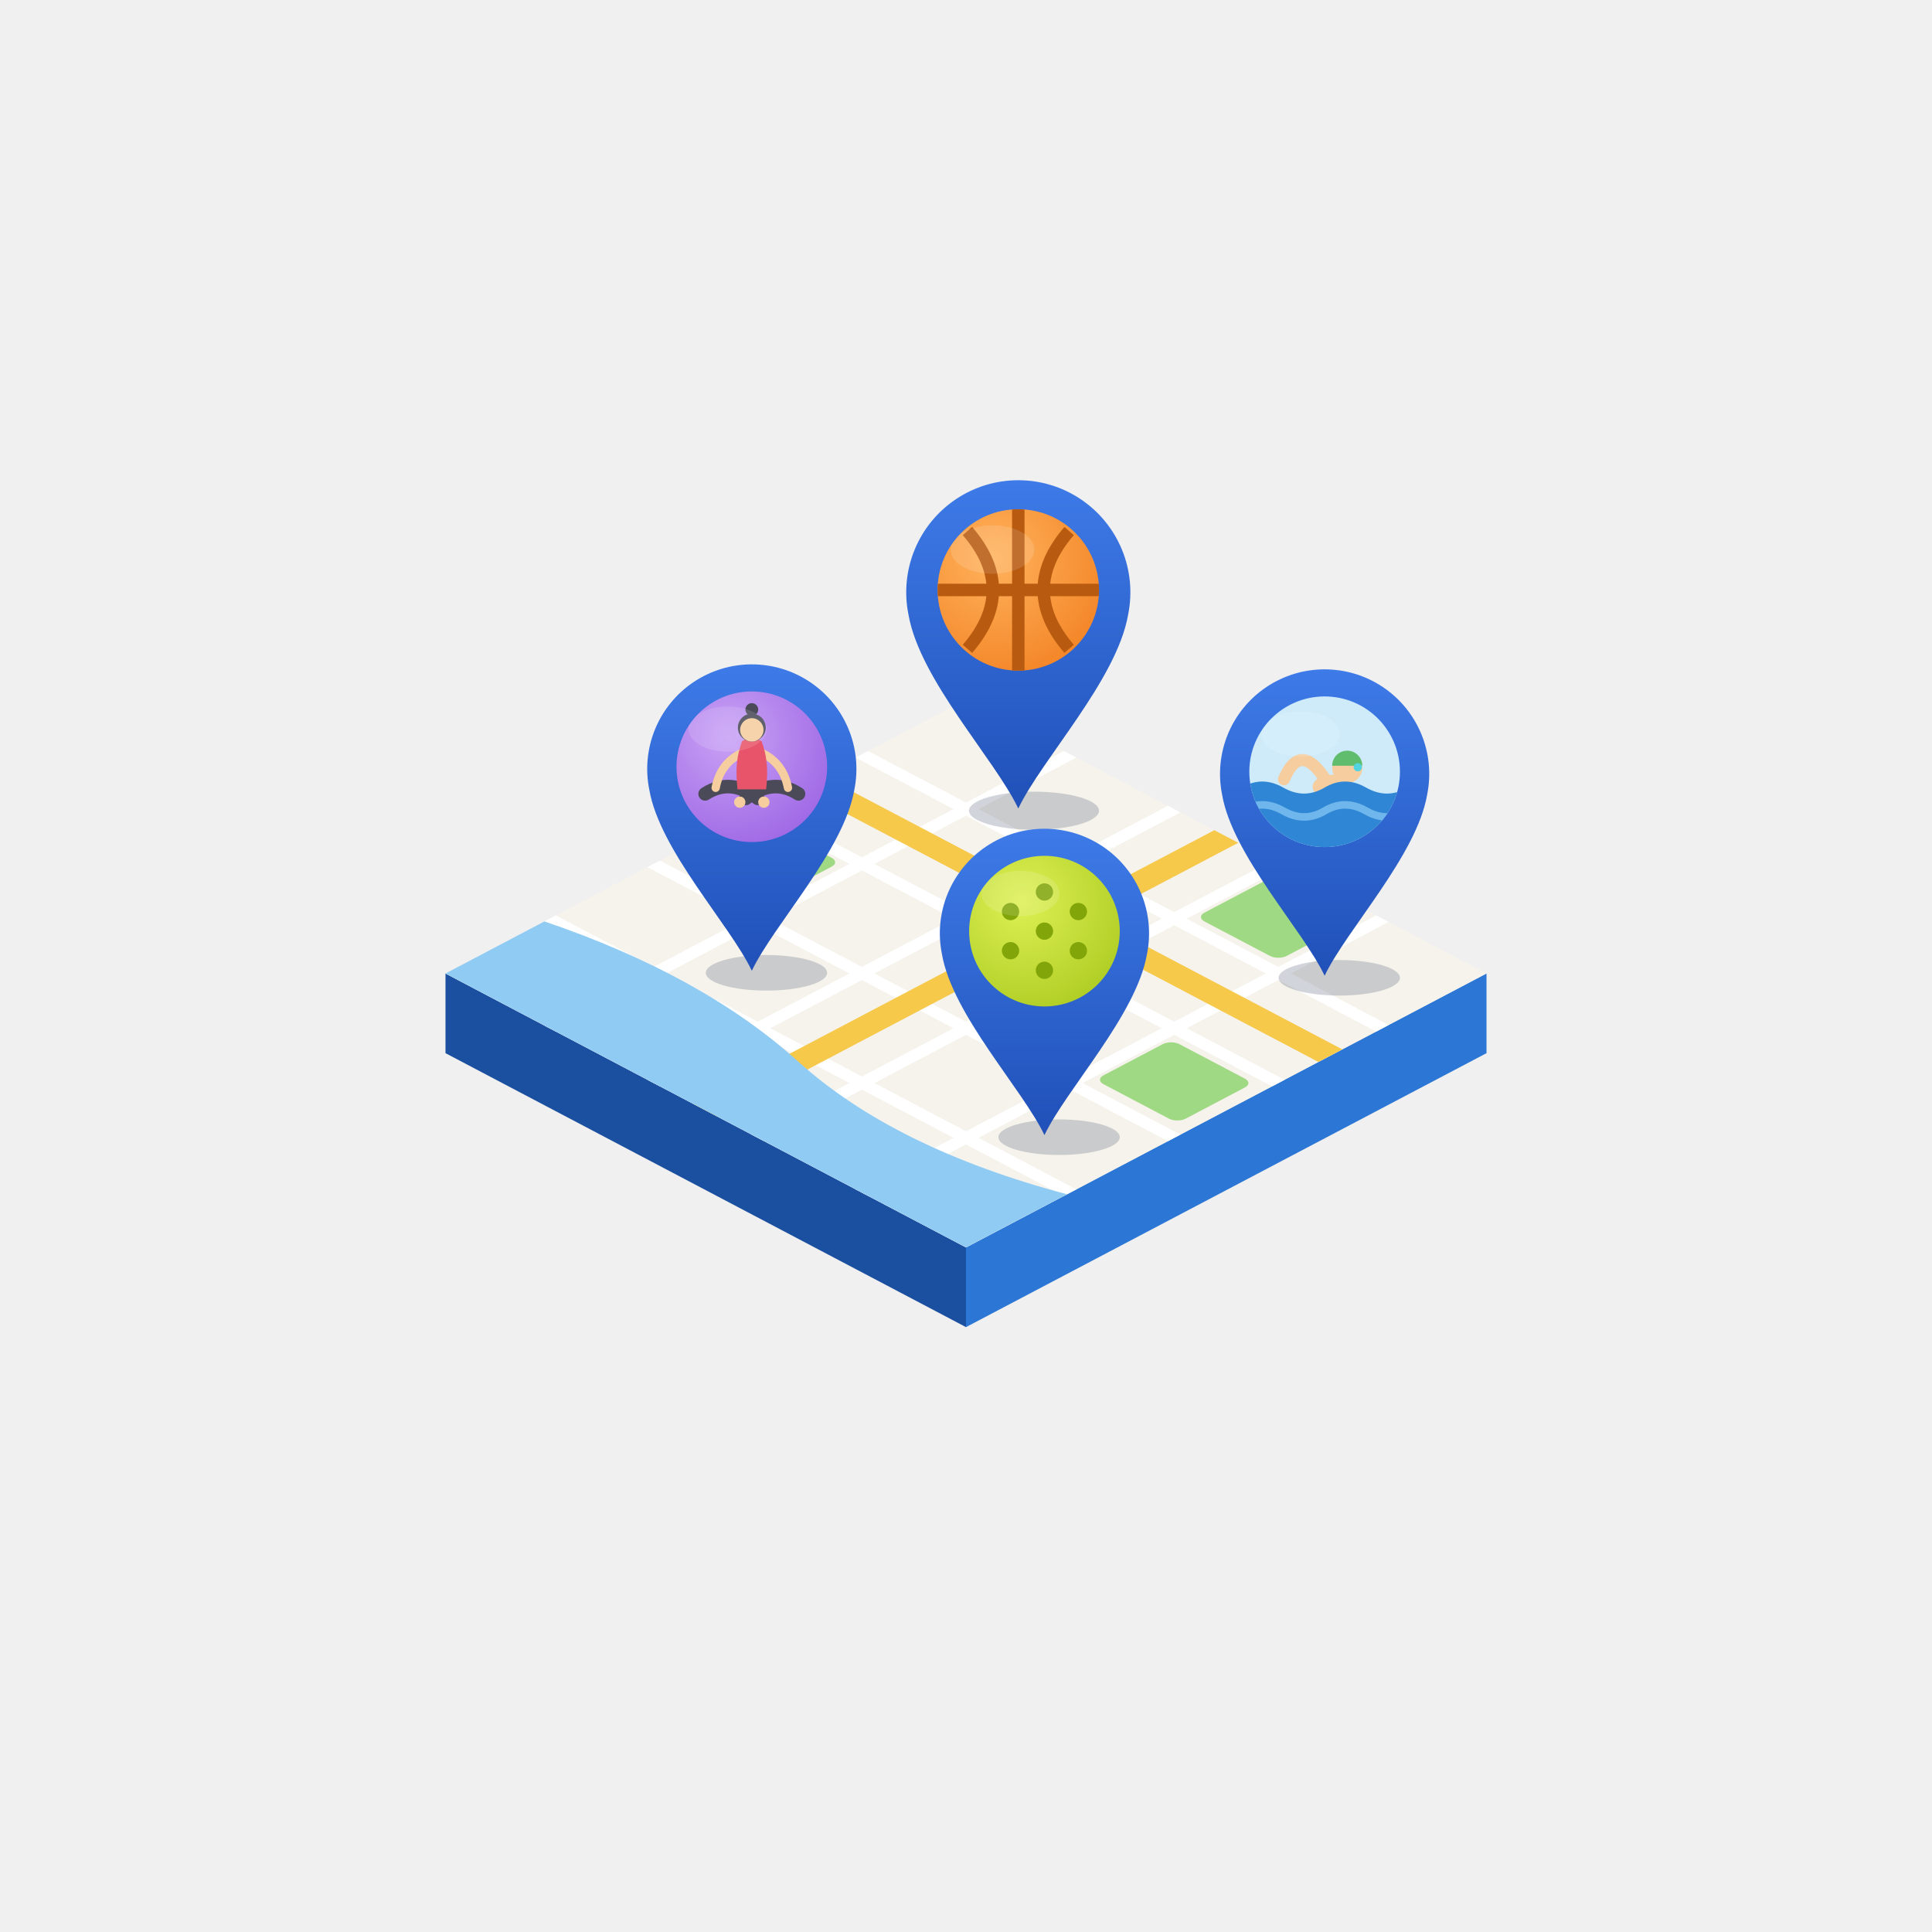
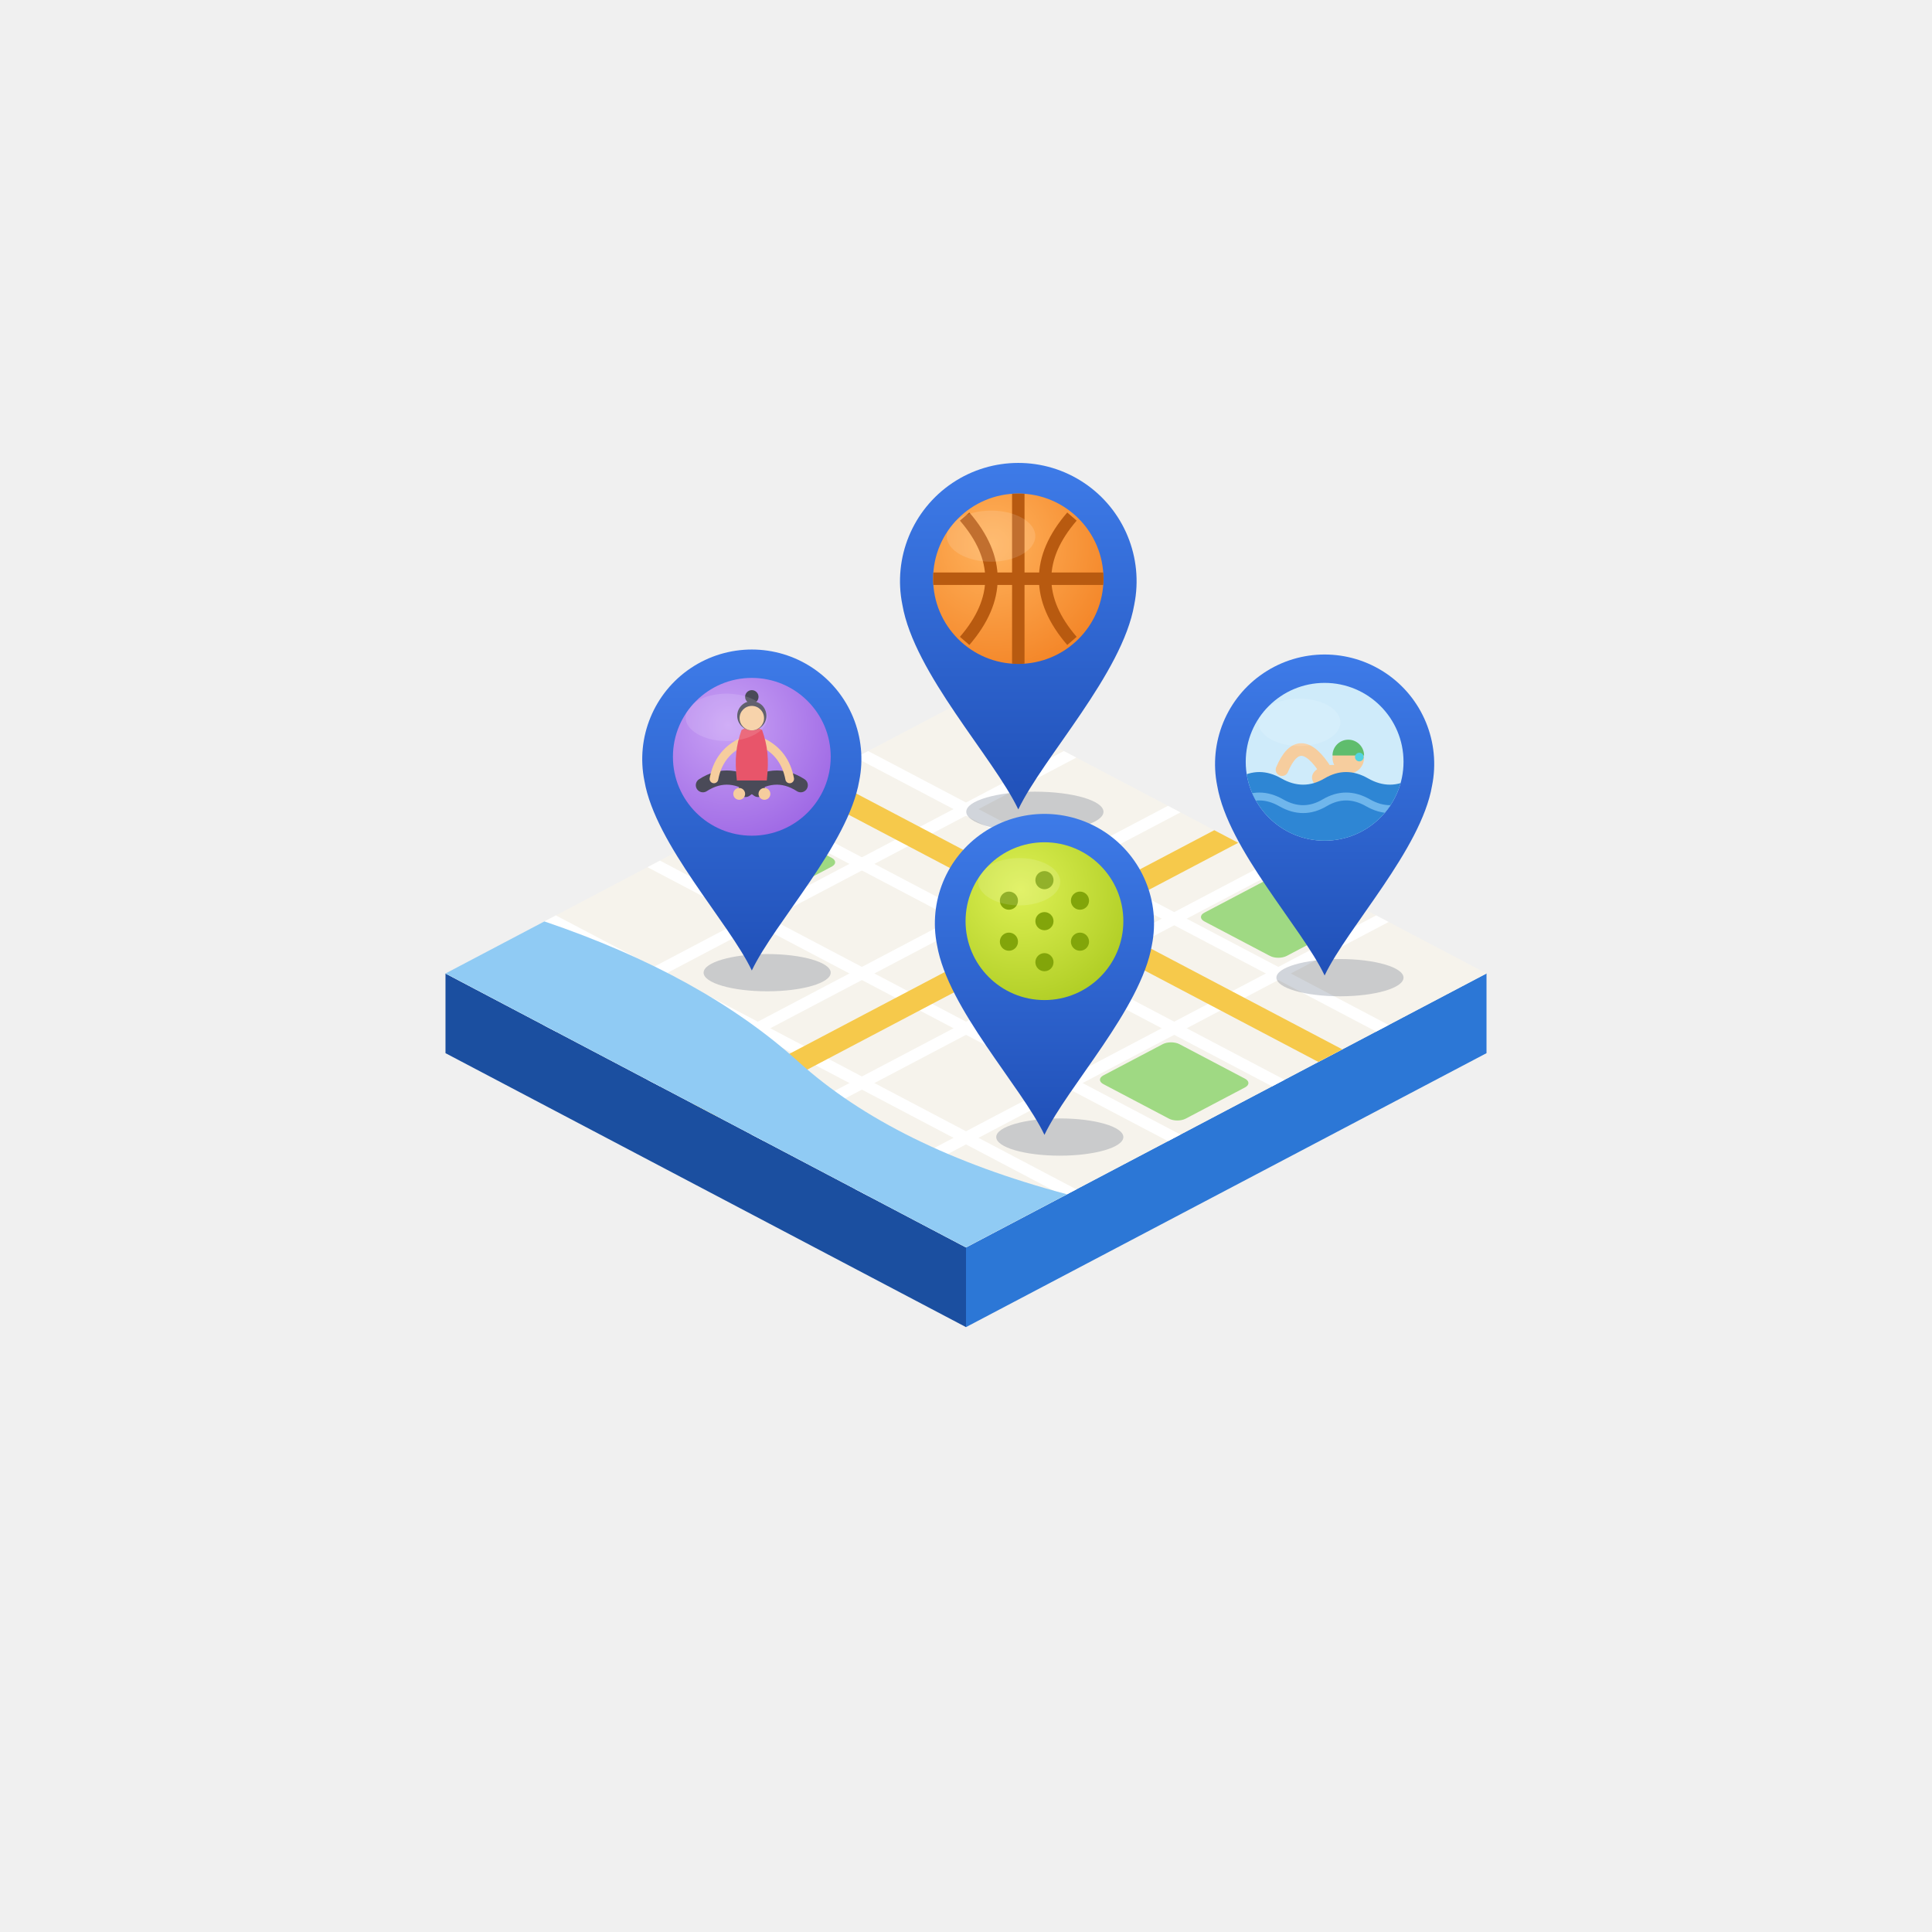
<svg xmlns="http://www.w3.org/2000/svg" width="1024" height="1024" viewBox="0 0 1024 1024">
  <g transform="translate(174.08 174.08) scale(0.66)">
    <polygon points="94,518 512,738 512,802 94,582" fill="#1B4FA0" />
    <polygon points="512,738 930,518 930,582 512,802" fill="#2C77D6" />
    <defs>
      <clipPath id="mapClip">
        <rect width="1000" height="1000" />
      </clipPath>
    </defs>
    <g transform="matrix(0.418 0.22 -0.418 0.22 512 298)" clip-path="url(#mapClip)">
      <rect width="1000" height="1000" fill="#F6F3EC" />
      <g stroke="#FFFFFF" stroke-width="24" fill="none">
        <path d="M 200 0 L 200 1000" />
        <path d="M 400 0 L 400 1000" />
        <path d="M 600 0 L 600 1000" />
        <path d="M 800 0 L 800 1000" />
        <path d="M 0 200 L 1000 200" />
        <path d="M 0 400 L 1000 400" />
        <path d="M 0 600 L 1000 600" />
        <path d="M 0 800 L 1000 800" />
      </g>
      <rect x="618" y="24" width="158" height="152" rx="16" fill="#9FD983" />
      <rect x="24" y="418" width="152" height="158" rx="16" fill="#9FD983" />
      <rect x="818" y="424" width="158" height="146" rx="16" fill="#9FD983" />
      <g stroke="#F6C94B" stroke-width="46" fill="none">
        <path d="M 500 0 L 500 1000" />
        <path d="M 0 300 L 1000 300" />
      </g>
      <path d="M 0 810 Q 250 756 500 822 T 1000 806 L 1000 1000 L 0 1000 Z" fill="#90CBF4" />
    </g>
-     <ellipse cx="566.6" cy="387.3" rx="52.2" ry="15.3" fill="#1B2B4A" opacity="0.20" />
-     <ellipse cx="351.76" cy="517.48" rx="48.72" ry="14.28" fill="#1B2B4A" opacity="0.20" />
-     <ellipse cx="811.76" cy="521.48" rx="48.72" ry="14.28" fill="#1B2B4A" opacity="0.20" />
-     <ellipse cx="586.76" cy="649.48" rx="48.72" ry="14.28" fill="#1B2B4A" opacity="0.20" />
+     <ellipse cx="567.3" cy="388.15" rx="55.1" ry="16.15" fill="#1B2B4A" opacity="0.20" />
+     <ellipse cx="352.32" cy="517.36" rx="51.04" ry="14.96" fill="#1B2B4A" opacity="0.20" />
+     <ellipse cx="812.32" cy="521.36" rx="51.04" ry="14.96" fill="#1B2B4A" opacity="0.20" />
+     <ellipse cx="587.32" cy="649.36" rx="51.04" ry="14.96" fill="#1B2B4A" opacity="0.20" />
    <defs>
-       <linearGradient id="pinGradblue554210" x1="0" y1="0" x2="0" y2="1">
+       <linearGradient id="pinGradblue554201" x1="0" y1="0" x2="0" y2="1">
        <stop offset="0" stop-color="#3E7BE8" />
        <stop offset="1" stop-color="#2050B8" />
      </linearGradient>
    </defs>
-     <path d="M 554 385.5                C 535.1 345.9 474.8 282.0 465.8 229.8                A 90 90 0 1 1 642.2 229.8                C 633.2 282.0 572.9 345.9 554 385.5 Z" fill="url(#pinGradblue554210)" />
+     <path d="M 554 386.25                C 534.05 344.45 470.4 277.0 460.9 221.9                A 95 95 0 1 1 647.1 221.9                C 637.6 277.0 573.95 344.45 554 386.25 Z" fill="url(#pinGradblue554201)" />
    <defs>
-       <radialGradient id="ballGrad554210" cx="0.35" cy="0.3" r="1">
+       <radialGradient id="ballGrad554201" cx="0.35" cy="0.3" r="1">
        <stop offset="0" stop-color="#FFB25C" />
        <stop offset="1" stop-color="#F07818" />
      </radialGradient>
-       <clipPath id="ballClip554210">
-         <circle cx="554" cy="210" r="64.8" />
+       <clipPath id="ballClip554201">
+         <circle cx="554" cy="201" r="68.4" />
      </clipPath>
    </defs>
-     <circle cx="554" cy="210" r="64.8" fill="url(#ballGrad554210)" />
-     <g stroke="#B85A10" stroke-width="10" fill="none" clip-path="url(#ballClip554210)">
-       <path d="M 554 145.2 L 554 274.8" />
-       <path d="M 489.2 210 L 618.8 210" />
-       <path d="M 513.176 162.696 Q 554 210 513.176 257.304" />
-       <path d="M 594.824 162.696 Q 554 210 594.824 257.304" />
+     <circle cx="554" cy="201" r="68.4" fill="url(#ballGrad554201)" />
+     <g stroke="#B85A10" stroke-width="10" fill="none" clip-path="url(#ballClip554201)">
+       <path d="M 554 132.6 L 554 269.4" />
+       <path d="M 485.6 201 L 622.4 201" />
+       <path d="M 510.908 151.068 Q 554 201 510.908 250.932" />
+       <path d="M 597.092 151.068 Q 554 201 597.092 250.932" />
    </g>
    <defs>
-       <clipPath id="discClip554210">
-         <circle cx="554" cy="210" r="64.8" />
+       <clipPath id="discClip554201">
+         <circle cx="554" cy="201" r="68.4" />
      </clipPath>
    </defs>
-     <ellipse cx="533.264" cy="177.6" rx="33.696" ry="19.44" fill="#FFFFFF" opacity="0.13" clip-path="url(#discClip554210)" />
+     <ellipse cx="532.112" cy="166.8" rx="35.568" ry="20.52" fill="#FFFFFF" opacity="0.13" clip-path="url(#discClip554201)" />
    <defs>
-       <linearGradient id="pinGradblue340352" x1="0" y1="0" x2="0" y2="1">
+       <linearGradient id="pinGradblue340344" x1="0" y1="0" x2="0" y2="1">
        <stop offset="0" stop-color="#3E7BE8" />
        <stop offset="1" stop-color="#2050B8" />
      </linearGradient>
    </defs>
-     <path d="M 340 515.8                C 322.36 478.84 266.08 419.2 257.68 370.48                A 84 84 0 1 1 422.32 370.48                C 413.92 419.2 357.64 478.84 340 515.8 Z" fill="url(#pinGradblue340352)" />
+     <path d="M 340 515.6                C 321.52 476.88 262.56 414.4 253.76 363.36                A 88 88 0 1 1 426.24 363.36                C 417.44 414.4 358.48 476.88 340 515.6 Z" fill="url(#pinGradblue340344)" />
    <defs>
-       <radialGradient id="yog340352" cx="0.35" cy="0.3" r="1">
+       <radialGradient id="yog340344" cx="0.35" cy="0.3" r="1">
        <stop offset="0" stop-color="#C9A2F5" />
        <stop offset="1" stop-color="#9257E0" />
      </radialGradient>
    </defs>
-     <circle cx="340" cy="352" r="60.48" fill="url(#yog340352)" />
+     <circle cx="340" cy="344" r="63.36" fill="url(#yog340344)" />
    <g>
-       <path d="M 302.502 373.773 Q 323.066 360.467 344.838 377.402" stroke="#4A4A58" stroke-width="10.886" fill="none" stroke-linecap="round" />
-       <path d="M 377.498 373.773 Q 356.934 360.467 335.162 377.402" stroke="#4A4A58" stroke-width="10.886" fill="none" stroke-linecap="round" />
-       <circle cx="330.323" cy="380.426" r="4.536" fill="#F6CD9E" />
-       <circle cx="349.677" cy="380.426" r="4.536" fill="#F6CD9E" />
-       <path d="M 331.533 341.114 Q 314.598 349.581 310.97 368.934" stroke="#F6CD9E" stroke-width="6.653" fill="none" stroke-linecap="round" />
-       <path d="M 348.467 341.114 Q 365.402 349.581 369.03 368.934" stroke="#F6CD9E" stroke-width="6.653" fill="none" stroke-linecap="round" />
-       <path d="M 332.138 331.437                  C 327.904 343.533 326.694 353.21 328.509 370.144                  L 351.491 370.144                  C 353.306 353.21 352.096 343.533 347.862 331.437                  Q 340 326.598 332.138 331.437 Z" fill="#E8556A" />
-       <circle cx="340" cy="320.55" r="11.189" fill="#4A4A58" />
-       <circle cx="340" cy="306.035" r="5.141" fill="#4A4A58" />
-       <circle cx="340" cy="322.365" r="9.374" fill="#F6CD9E" />
+       <path d="M 300.717 366.81 Q 322.259 352.87 345.069 370.611" stroke="#4A4A58" stroke-width="11.405" fill="none" stroke-linecap="round" />
+       <path d="M 379.283 366.81 Q 357.741 352.87 334.931 370.611" stroke="#4A4A58" stroke-width="11.405" fill="none" stroke-linecap="round" />
+       <circle cx="329.862" cy="373.779" r="4.752" fill="#F6CD9E" />
+       <circle cx="350.138" cy="373.779" r="4.752" fill="#F6CD9E" />
+       <path d="M 331.13 332.595 Q 313.389 341.466 309.587 361.741" stroke="#F6CD9E" stroke-width="6.97" fill="none" stroke-linecap="round" />
+       <path d="M 348.87 332.595 Q 366.611 341.466 370.413 361.741" stroke="#F6CD9E" stroke-width="6.97" fill="none" stroke-linecap="round" />
+       <path d="M 331.763 322.458                  C 327.328 335.13 326.061 345.267 327.962 363.008                  L 352.038 363.008                  C 353.939 345.267 352.672 335.13 348.237 322.458                  Q 340 317.389 331.763 322.458 Z" fill="#E8556A" />
+       <circle cx="340" cy="311.053" r="11.722" fill="#4A4A58" />
+       <circle cx="340" cy="295.846" r="5.386" fill="#4A4A58" />
+       <circle cx="340" cy="312.954" r="9.821" fill="#F6CD9E" />
    </g>
    <defs>
-       <clipPath id="discClip340352">
-         <circle cx="340" cy="352" r="60.48" />
+       <clipPath id="discClip340344">
+         <circle cx="340" cy="344" r="63.36" />
      </clipPath>
    </defs>
-     <ellipse cx="320.646" cy="321.76" rx="31.45" ry="18.144" fill="#FFFFFF" opacity="0.13" clip-path="url(#discClip340352)" />
+     <ellipse cx="319.725" cy="312.32" rx="32.947" ry="19.008" fill="#FFFFFF" opacity="0.13" clip-path="url(#discClip340344)" />
    <defs>
-       <linearGradient id="pinGradblue800356" x1="0" y1="0" x2="0" y2="1">
+       <linearGradient id="pinGradblue800348" x1="0" y1="0" x2="0" y2="1">
        <stop offset="0" stop-color="#3E7BE8" />
        <stop offset="1" stop-color="#2050B8" />
      </linearGradient>
    </defs>
-     <path d="M 800 519.8                C 782.36 482.84 726.08 423.2 717.68 374.48                A 84 84 0 1 1 882.32 374.48                C 873.92 423.2 817.64 482.84 800 519.8 Z" fill="url(#pinGradblue800356)" />
+     <path d="M 800 519.6                C 781.52 480.88 722.56 418.4 713.76 367.36                A 88 88 0 1 1 886.24 367.36                C 877.44 418.4 818.48 480.88 800 519.6 Z" fill="url(#pinGradblue800348)" />
    <defs>
-       <clipPath id="swmClip800356">
-         <circle cx="800" cy="356" r="60.48" />
+       <clipPath id="swmClip800348">
+         <circle cx="800" cy="348" r="63.36" />
      </clipPath>
    </defs>
-     <circle cx="800" cy="356" r="60.48" fill="#CFEBFA" />
-     <g clip-path="url(#swmClip800356)">
-       <ellipse cx="806.048" cy="368.096" rx="15.725" ry="9.677" fill="#F6CD9E" />
-       <circle cx="818.144" cy="352.976" r="12.096" fill="#F6CD9E" />
-       <path d="M 806.048 351.162 A 12.096 12.096 0 0 1 830.24 351.162 Z" fill="#5FBD6D" />
-       <circle cx="826.611" cy="352.371" r="3.326" fill="#53D3E0" />
-       <path d="M 801.21 363.258 Q 780.646 330.598 767.341 362.048" stroke="#F6CD9E" stroke-width="9.677" fill="none" stroke-linecap="round" />
-       <path d="M 733.472 368.701 q 16.33 -9.677 33.264 0 t 33.264 0 t 33.264 0 t 33.264 0 L 866.528 428.576 L 733.472 428.576 Z" fill="#2E86D4" />
-       <path d="M 733.472 387.45 q 16.33 -9.677 33.264 0 t 33.264 0 t 33.264 0 t 33.264 0" stroke="#6FB6EC" stroke-width="6.048" fill="none" stroke-linecap="round" />
+     <circle cx="800" cy="348" r="63.36" fill="#CFEBFA" />
+     <g clip-path="url(#swmClip800348)">
+       <ellipse cx="806.336" cy="360.672" rx="16.474" ry="10.138" fill="#F6CD9E" />
+       <circle cx="819.008" cy="344.832" r="12.672" fill="#F6CD9E" />
+       <path d="M 806.336 342.931 A 12.672 12.672 0 0 1 831.68 342.931 Z" fill="#5FBD6D" />
+       <circle cx="827.878" cy="344.198" r="3.485" fill="#53D3E0" />
+       <path d="M 801.267 355.603 Q 779.725 321.389 765.786 354.336" stroke="#F6CD9E" stroke-width="10.138" fill="none" stroke-linecap="round" />
+       <path d="M 730.304 361.306 q 17.107 -10.138 34.848 0 t 34.848 0 t 34.848 0 t 34.848 0 L 869.696 424.032 L 730.304 424.032 Z" fill="#2E86D4" />
+       <path d="M 730.304 380.947 q 17.107 -10.138 34.848 0 t 34.848 0 t 34.848 0 t 34.848 0" stroke="#6FB6EC" stroke-width="6.336" fill="none" stroke-linecap="round" />
    </g>
    <defs>
-       <clipPath id="discClip800356">
-         <circle cx="800" cy="356" r="60.48" />
+       <clipPath id="discClip800348">
+         <circle cx="800" cy="348" r="63.36" />
      </clipPath>
    </defs>
-     <ellipse cx="780.646" cy="325.76" rx="31.45" ry="18.144" fill="#FFFFFF" opacity="0.13" clip-path="url(#discClip800356)" />
+     <ellipse cx="779.725" cy="316.32" rx="32.947" ry="19.008" fill="#FFFFFF" opacity="0.13" clip-path="url(#discClip800348)" />
    <defs>
-       <linearGradient id="pinGradblue575484" x1="0" y1="0" x2="0" y2="1">
+       <linearGradient id="pinGradblue575476" x1="0" y1="0" x2="0" y2="1">
        <stop offset="0" stop-color="#3E7BE8" />
        <stop offset="1" stop-color="#2050B8" />
      </linearGradient>
    </defs>
-     <path d="M 575 647.8                C 557.36 610.84 501.08 551.2 492.68 502.48                A 84 84 0 1 1 657.32 502.48                C 648.92 551.2 592.64 610.84 575 647.8 Z" fill="url(#pinGradblue575484)" />
+     <path d="M 575 647.6                C 556.52 608.88 497.56 546.4 488.76 495.36                A 88 88 0 1 1 661.24 495.36                C 652.44 546.4 593.48 608.88 575 647.6 Z" fill="url(#pinGradblue575476)" />
    <defs>
-       <radialGradient id="pkl575484" cx="0.35" cy="0.3" r="1">
+       <radialGradient id="pkl575476" cx="0.35" cy="0.3" r="1">
        <stop offset="0" stop-color="#DDF054" />
        <stop offset="1" stop-color="#A2C316" />
      </radialGradient>
    </defs>
-     <circle cx="575" cy="484" r="60.48" fill="url(#pkl575484)" />
-     <circle cx="575" cy="484" r="6.955" fill="#82A50A" />
-     <circle cx="575.0" cy="452.55" r="6.955" fill="#82A50A" />
-     <circle cx="602.236" cy="468.275" r="6.955" fill="#82A50A" />
-     <circle cx="602.236" cy="499.725" r="6.955" fill="#82A50A" />
-     <circle cx="575.0" cy="515.45" r="6.955" fill="#82A50A" />
-     <circle cx="547.764" cy="499.725" r="6.955" fill="#82A50A" />
-     <circle cx="547.764" cy="468.275" r="6.955" fill="#82A50A" />
+     <circle cx="575" cy="476" r="63.36" fill="url(#pkl575476)" />
+     <circle cx="575" cy="476" r="7.286" fill="#82A50A" />
+     <circle cx="575.0" cy="443.053" r="7.286" fill="#82A50A" />
+     <circle cx="603.533" cy="459.526" r="7.286" fill="#82A50A" />
+     <circle cx="603.533" cy="492.474" r="7.286" fill="#82A50A" />
+     <circle cx="575.0" cy="508.947" r="7.286" fill="#82A50A" />
+     <circle cx="546.467" cy="492.474" r="7.286" fill="#82A50A" />
+     <circle cx="546.467" cy="459.526" r="7.286" fill="#82A50A" />
    <defs>
-       <clipPath id="discClip575484">
-         <circle cx="575" cy="484" r="60.48" />
+       <clipPath id="discClip575476">
+         <circle cx="575" cy="476" r="63.36" />
      </clipPath>
    </defs>
-     <ellipse cx="555.646" cy="453.76" rx="31.45" ry="18.144" fill="#FFFFFF" opacity="0.13" clip-path="url(#discClip575484)" />
+     <ellipse cx="554.725" cy="444.32" rx="32.947" ry="19.008" fill="#FFFFFF" opacity="0.13" clip-path="url(#discClip575476)" />
  </g>
</svg>
